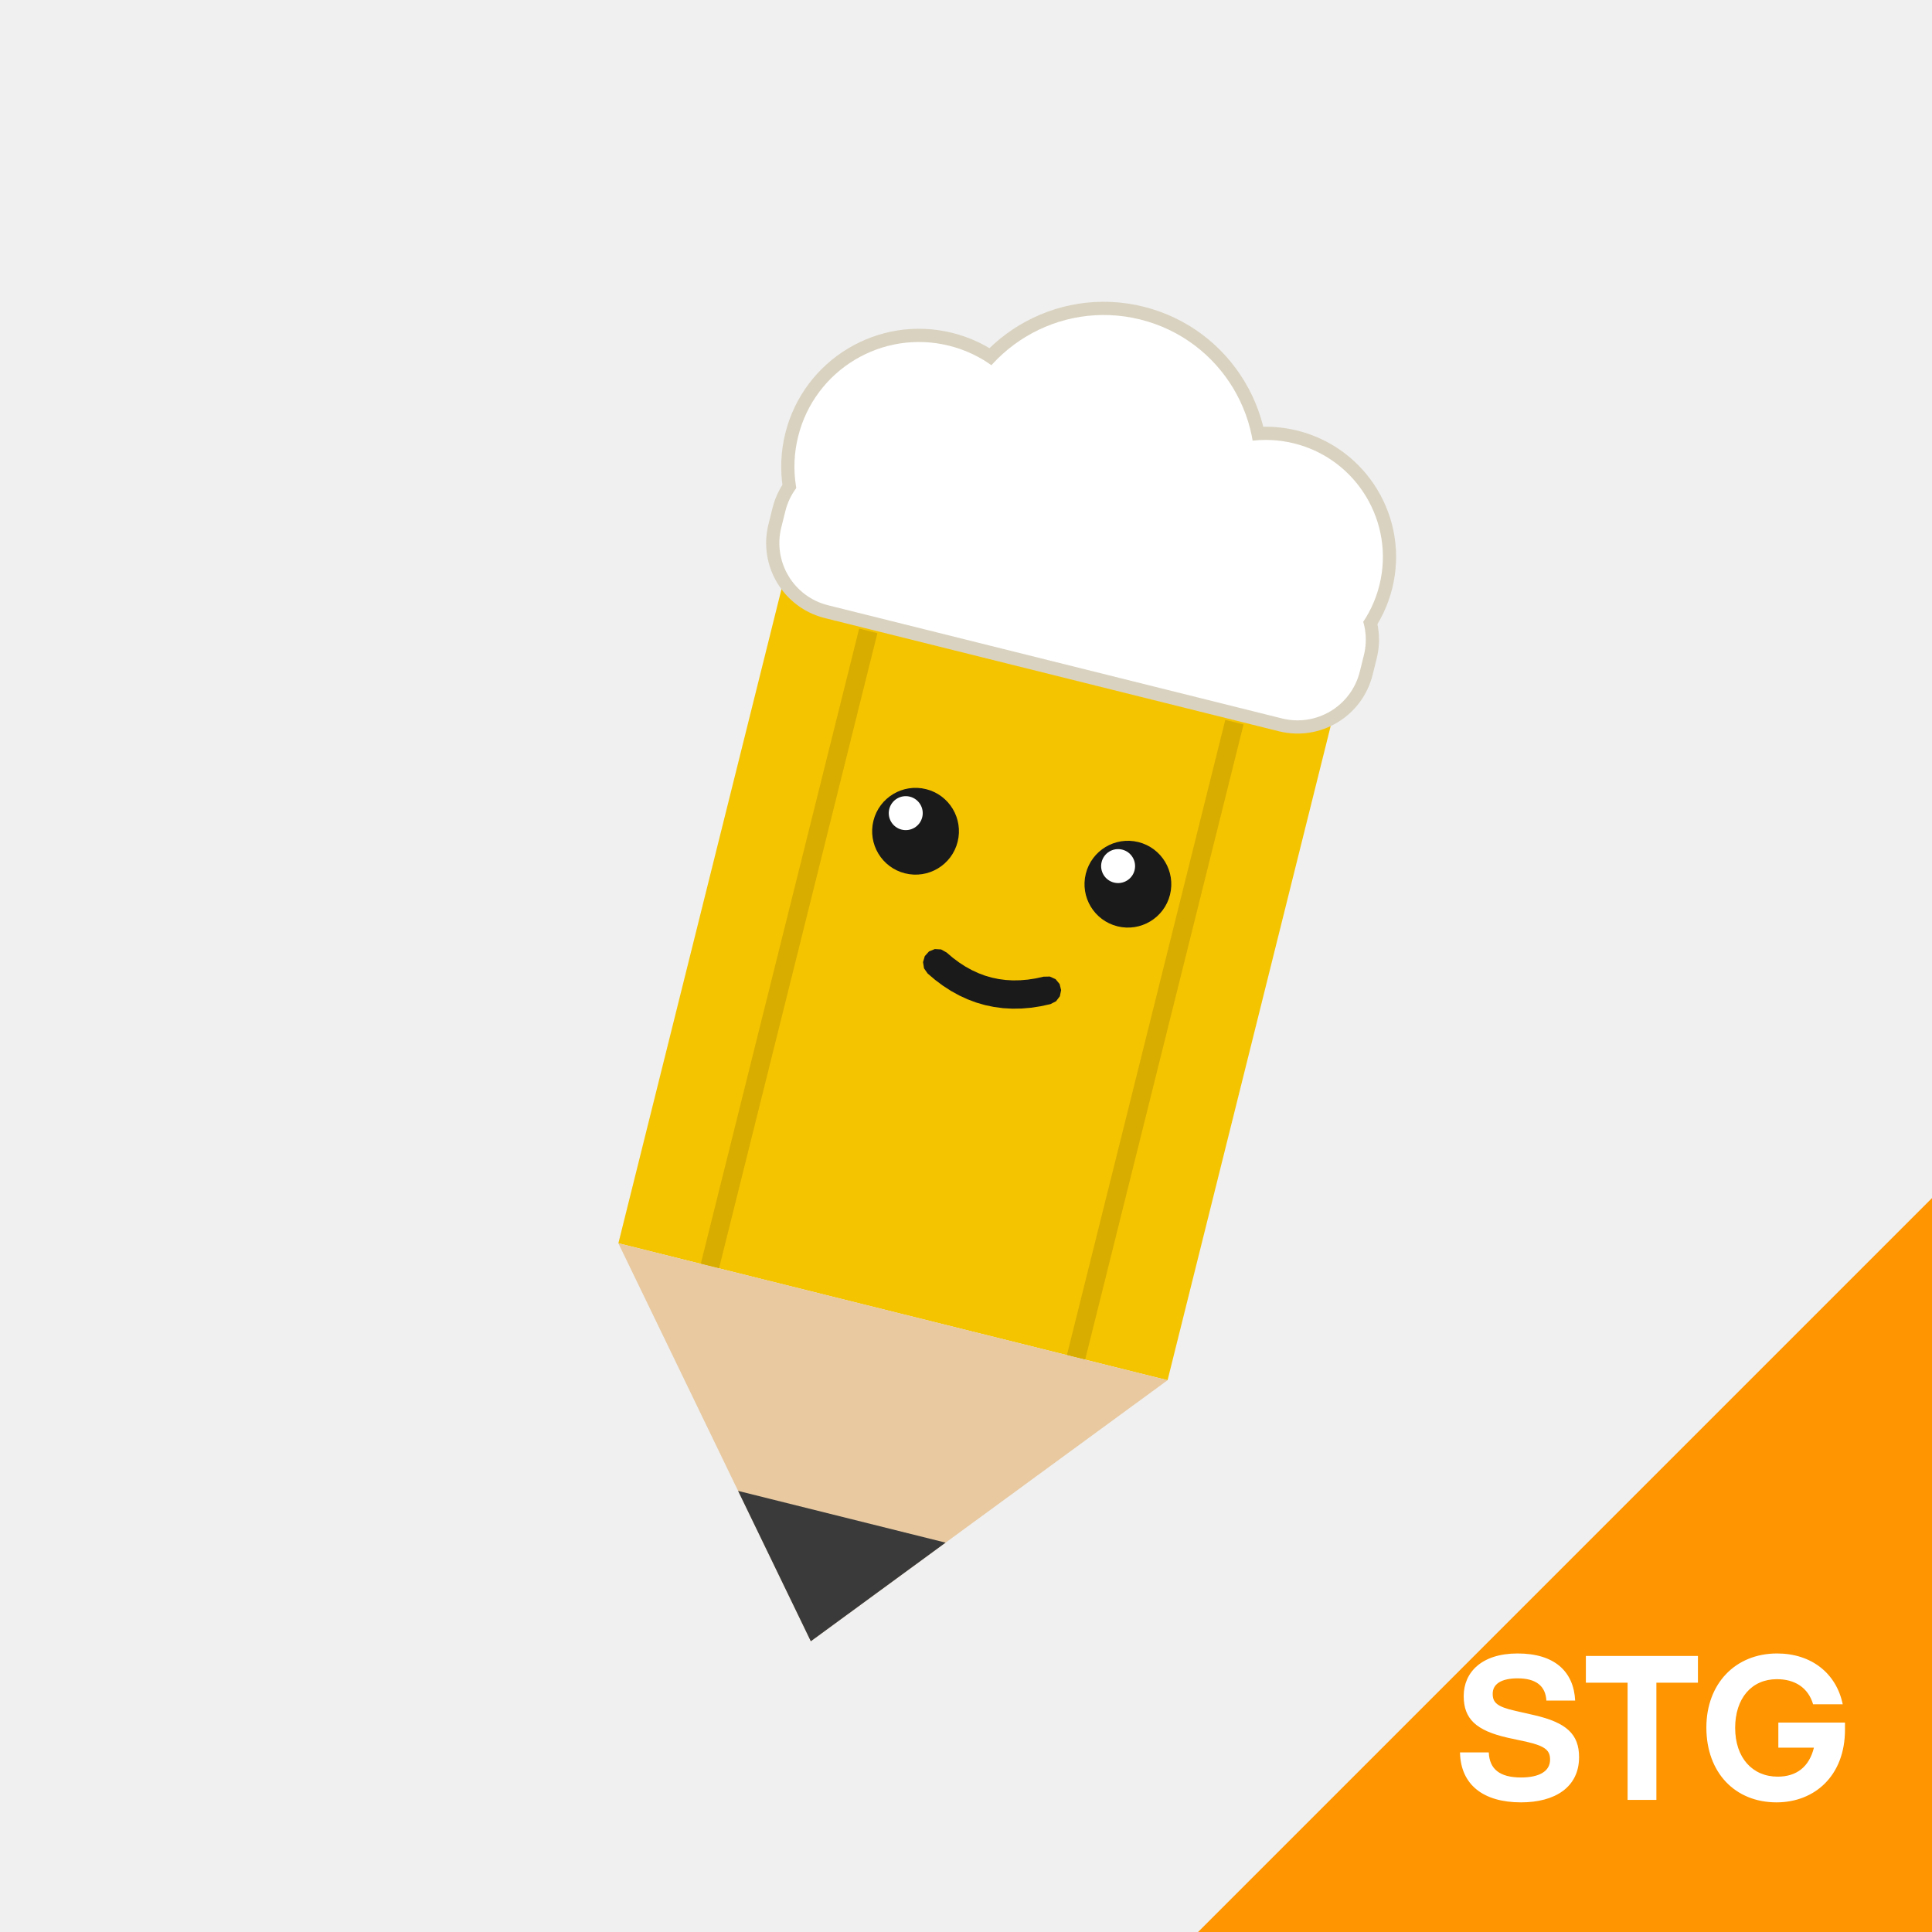
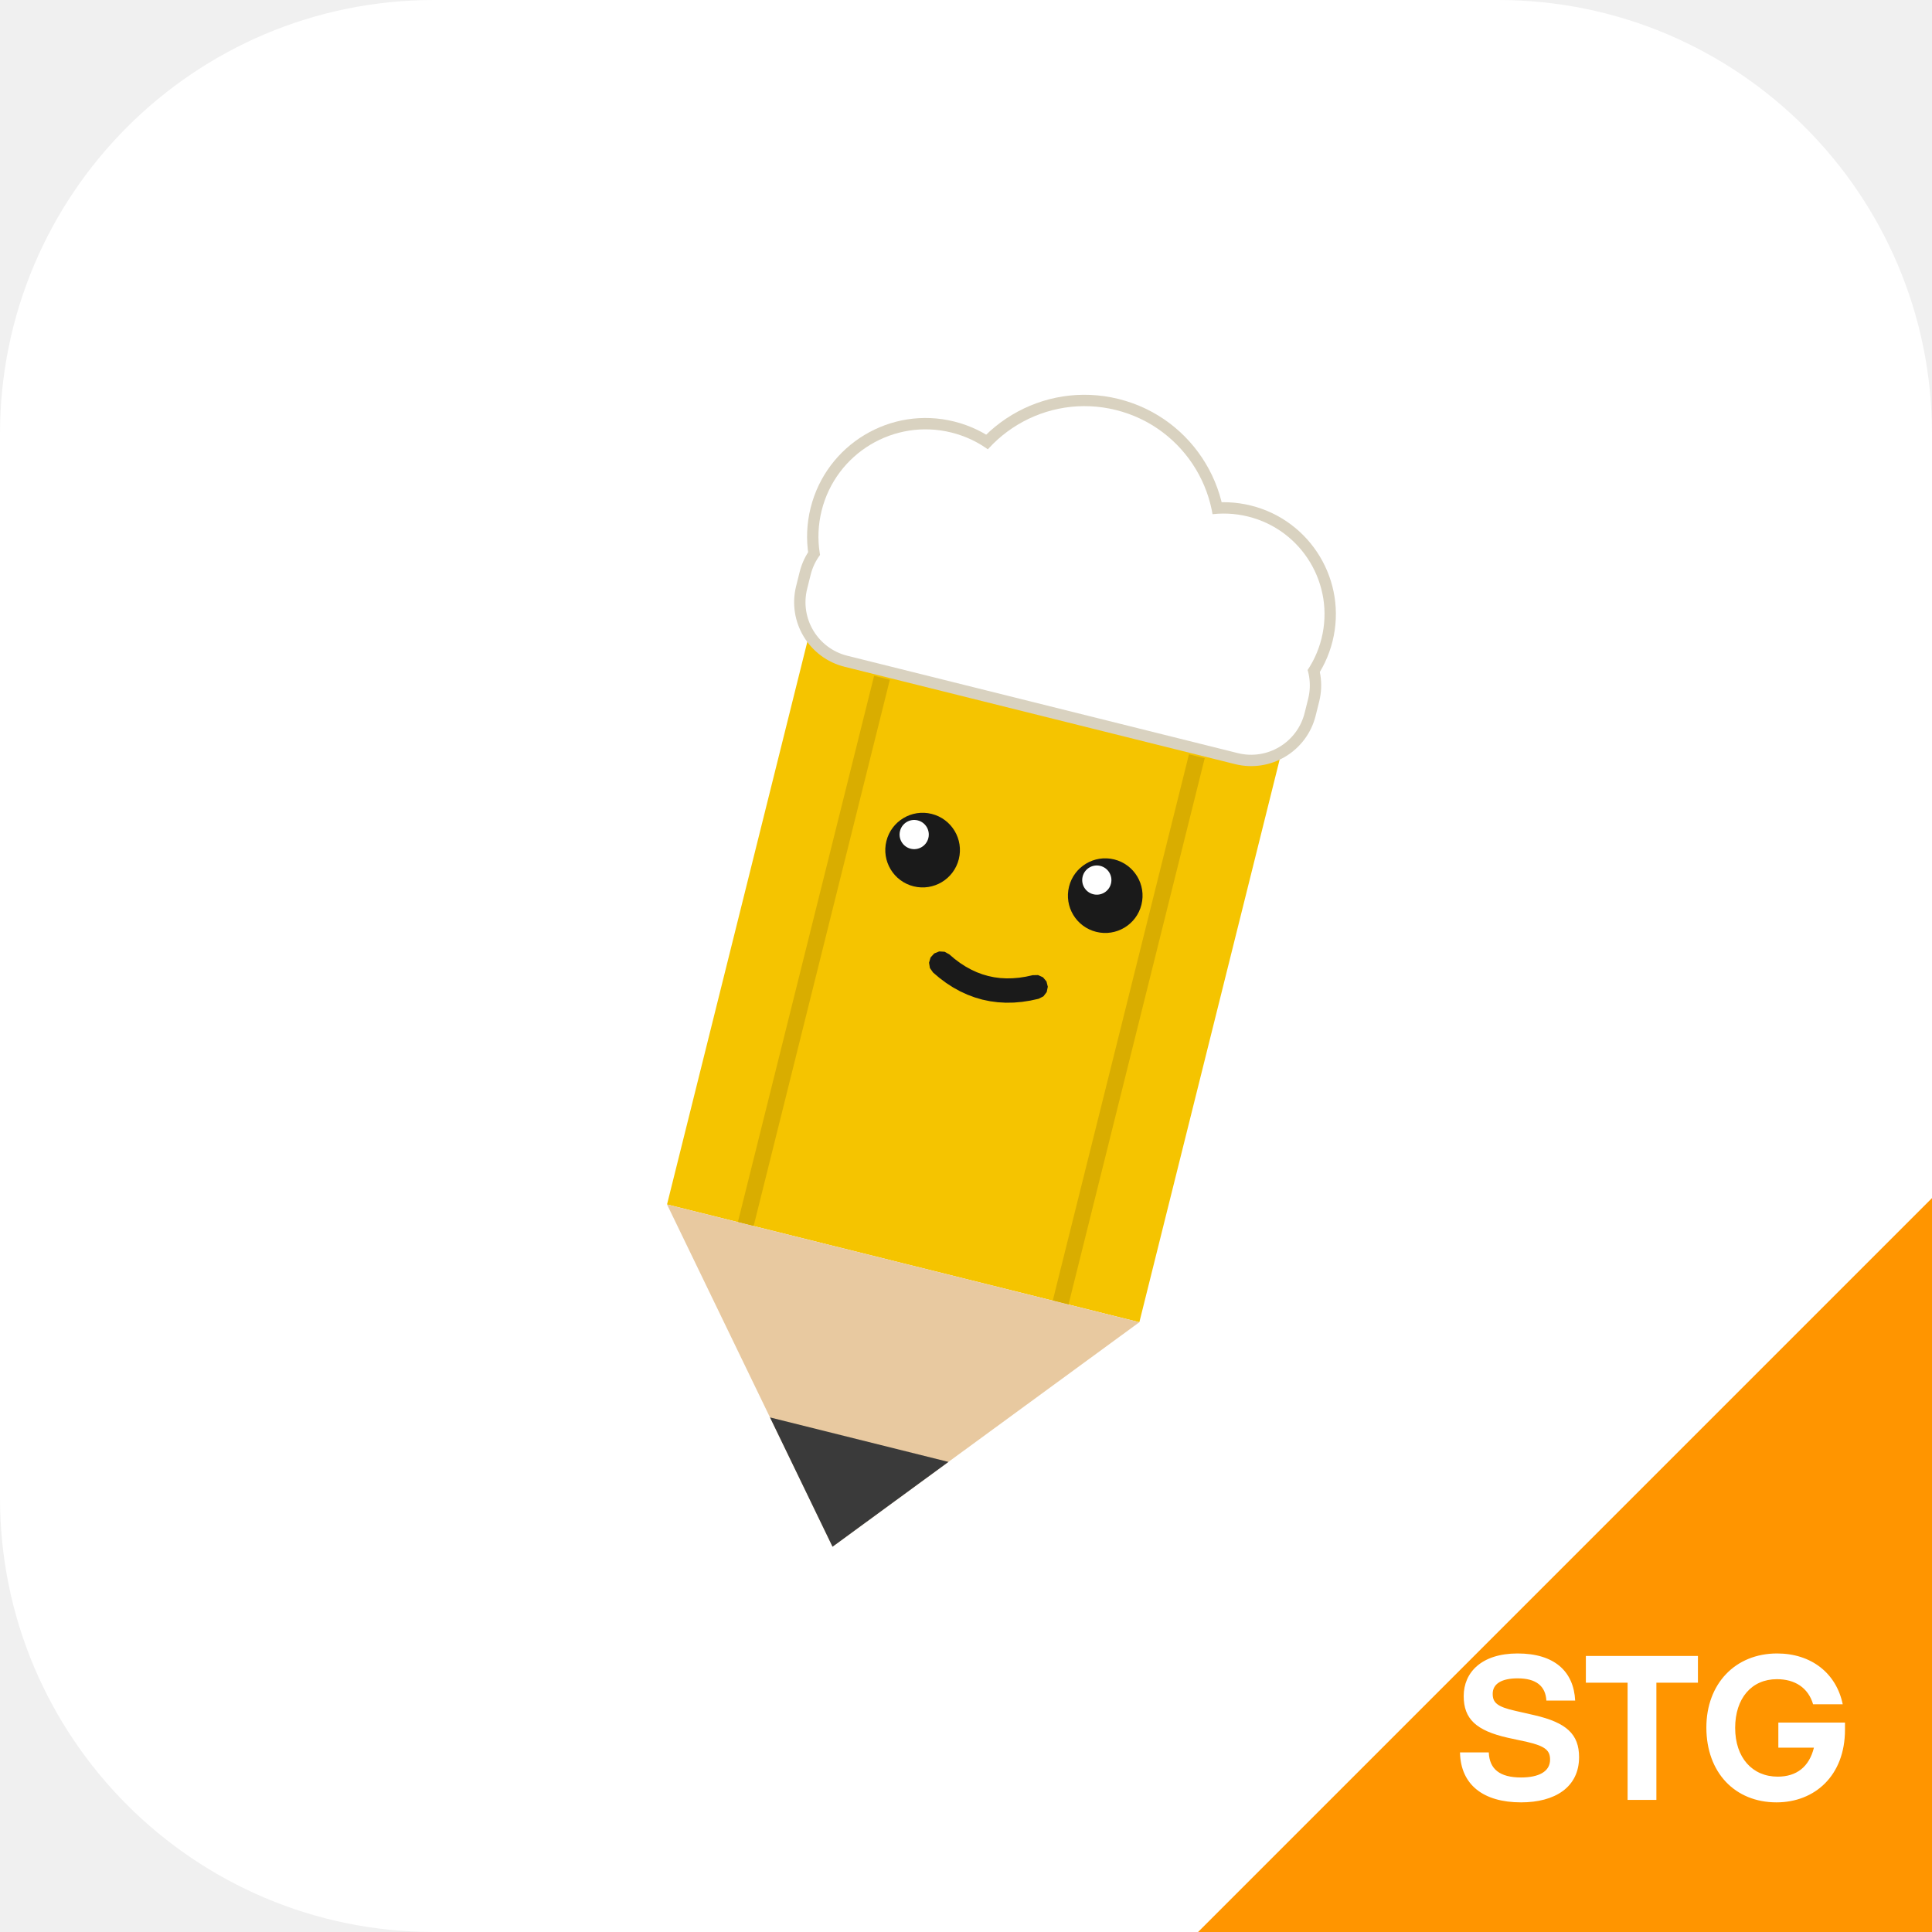
<svg xmlns="http://www.w3.org/2000/svg" viewBox="0 0 1024 1024">
-   <path d="M419.68 290.25 L710.77 362.82 L618.84 731.54 L327.75 658.96 Z" fill="#F5C400" />
-   <path d="M455.36 333.15 L465.06 335.57 L381.11 672.26 L371.41 669.85 Z" fill="#D9AD00" />
-   <path d="M649.42 381.54 L659.12 383.96 L575.17 720.65 L565.47 718.23 Z" fill="#D9AD00" />
-   <path d="M327.75 658.96 L618.84 731.54 L429.75 869.9 Z" fill="#E8C9A0" />
-   <path d="M391.21 790.21 L501.18 817.63 L429.75 869.9 Z" fill="#3A3A3A" />
-   <path d="M459.18 239.29 L699.81 299.29 C721.78 304.76 735.15 327.02 729.68 348.99 L727.5 357.72 C722.02 379.69 699.77 393.06 677.8 387.58 L437.16 327.59 C415.19 322.11 401.82 299.86 407.3 277.89 L409.48 269.15 C414.96 247.18 437.21 233.81 459.18 239.29 Z" fill="#D9D2C0" />
-   <path d="M557.91 264.94 C548.15 304.05 508.54 327.86 469.42 318.11 C430.3 308.35 406.49 268.73 416.24 229.61 C426 190.5 465.62 166.69 504.74 176.44 C543.86 186.2 567.66 225.82 557.91 264.94 Z" fill="#D9D2C0" />
-   <path d="M669.48 268.02 C657.85 314.64 610.63 343.01 564.01 331.39 C517.39 319.76 489.02 272.55 500.64 225.92 C512.27 179.3 559.49 150.93 606.11 162.55 C652.73 174.18 681.1 221.4 669.48 268.02 Z" fill="#D9D2C0" />
-   <path d="M737.9 311.87 C728.68 348.85 691.23 371.35 654.26 362.13 C617.28 352.91 594.78 315.46 604 278.49 C613.22 241.51 650.67 219.01 687.64 228.23 C724.62 237.45 747.12 274.9 737.9 311.87 Z" fill="#D9D2C0" />
-   <path d="M457.49 246.08 L698.12 306.08 C716.34 310.62 727.43 329.07 722.88 347.29 L720.71 356.03 C716.16 374.25 697.71 385.33 679.49 380.79 L438.86 320.79 C420.64 316.25 409.55 297.8 414.09 279.58 L416.27 270.85 C420.81 252.63 439.27 241.54 457.49 246.08 Z" fill="#FFFFFF" />
-   <path d="M551.12 263.24 C542.3 298.61 506.48 320.13 471.11 311.31 C435.74 302.5 414.22 266.68 423.04 231.31 C431.85 195.94 467.67 174.42 503.04 183.24 C538.41 192.05 559.93 227.87 551.12 263.24 Z" fill="#FFFFFF" />
-   <path d="M662.68 266.32 C652 309.19 608.58 335.28 565.71 324.59 C522.84 313.91 496.75 270.49 507.44 227.62 C518.13 184.75 561.54 158.66 604.41 169.35 C647.28 180.04 673.37 223.45 662.68 266.32 Z" fill="#FFFFFF" />
-   <path d="M731.11 310.18 C722.82 343.4 689.17 363.62 655.95 355.34 C622.72 347.06 602.51 313.41 610.79 280.18 C619.07 246.96 652.72 226.74 685.95 235.02 C719.17 243.31 739.39 276.96 731.11 310.18 Z" fill="#FFFFFF" />
-   <path d="M507.57 446.14 C504.5 458.47 492.02 465.97 479.69 462.89 C467.37 459.82 459.87 447.34 462.94 435.01 C466.01 422.69 478.5 415.19 490.82 418.26 C503.15 421.33 510.65 433.82 507.57 446.14 Z" fill="#1A1A1A" />
-   <path d="M620.13 474.2 C617.06 486.53 604.57 494.03 592.25 490.96 C579.92 487.88 572.42 475.4 575.5 463.08 C578.57 450.75 591.05 443.25 603.38 446.32 C615.7 449.4 623.2 461.88 620.13 474.2 Z" fill="#1A1A1A" />
-   <path d="M488.8 433.16 C487.59 437.99 482.71 440.92 477.89 439.72 C473.06 438.52 470.13 433.63 471.33 428.81 C472.53 423.99 477.42 421.05 482.24 422.25 C487.06 423.46 490 428.34 488.8 433.16 Z" fill="#FFFFFF" />
-   <path d="M601.35 461.23 C600.15 466.05 595.26 468.98 590.44 467.78 C585.62 466.58 582.68 461.69 583.89 456.87 C585.09 452.05 589.97 449.11 594.8 450.32 C599.62 451.52 602.55 456.4 601.35 461.23 Z" fill="#FFFFFF" />
-   <path d="M491.68 515.99 L495.67 519.38 L499.78 522.45 L504.02 525.19 L508.36 527.59 L512.83 529.65 L517.39 531.36 L522.06 532.72 L526.82 533.71 L531.65 534.35 L536.56 534.62 L541.53 534.54 L546.55 534.11 L551.62 533.33 L556.74 532.21 L559.72 530.7 L561.74 528.05 L562.42 524.78 L561.61 521.54 L559.47 518.97 L556.43 517.59 L553.1 517.66 L548.87 518.59 L544.76 519.22 L540.75 519.56 L536.85 519.63 L533.05 519.41 L529.33 518.92 L525.69 518.16 L522.12 517.13 L518.61 515.81 L515.15 514.21 L511.73 512.33 L508.36 510.14 L505.02 507.65 L501.73 504.85 L498.81 503.22 L495.48 503.02 L492.39 504.28 L490.16 506.76 L489.22 509.96 L489.76 513.26 Z" fill="#1A1A1A" />
+   <path d="M230 0 L794 0 C921.03 0 1024 102.97 1024 230 L1024 794 C1024 921.03 921.03 1024 794 1024 L230 1024 C102.97 1024 0 921.03 0 794 L0 230 C0 102.97 102.97 0 230 0 Z" fill="#FFFFFF" />
+   <path d="M432.6 321.29 L682.94 383.71 L603.88 700.8 L353.54 638.38 Z" fill="#F5C400" />
+   <path d="M463.29 358.19 L471.63 360.27 L399.44 649.83 L391.09 647.75 Z" fill="#D9AD00" />
+   <path d="M630.18 399.8 L638.52 401.88 L566.33 691.44 L557.98 689.36 Z" fill="#D9AD00" />
+   <path d="M353.54 638.38 L603.88 700.8 L441.26 819.79 Z" fill="#E8C9A0" />
+   <path d="M408.12 751.26 L502.7 774.84 L441.26 819.79 Z" fill="#3A3A3A" />
+   <path d="M466.57 277.47 L673.52 329.07 C692.41 333.78 703.91 352.91 699.2 371.81 L697.33 379.32 C692.62 398.21 673.48 409.71 654.59 405 L447.64 353.4 C428.75 348.69 417.25 329.56 421.96 310.66 L423.83 303.15 C428.54 284.26 447.68 272.76 466.57 277.47 Z" fill="#D9D2C0" />
+   <path d="M551.48 299.52 C543.09 333.17 509.02 353.64 475.38 345.25 C441.74 336.86 421.26 302.79 429.65 269.15 C438.04 235.51 472.11 215.03 505.75 223.42 C539.4 231.81 559.87 265.88 551.48 299.52 Z" fill="#D9D2C0" />
+   <path d="M647.43 302.18 C637.43 342.27 596.83 366.67 556.73 356.67 C516.64 346.68 492.24 306.07 502.23 265.97 C512.23 225.88 552.84 201.48 592.93 211.48 C633.03 221.47 657.43 262.08 647.43 302.18 Z" fill="#D9D2C0" />
+   <path d="M706.27 339.89 C698.34 371.69 666.14 391.04 634.34 383.11 C602.54 375.18 583.19 342.98 591.12 311.18 C599.05 279.38 631.25 260.03 663.05 267.96 C694.85 275.89 714.2 308.09 706.27 339.89 Z" fill="#D9D2C0" />
+   <path d="M465.12 283.31 L672.06 334.91 C687.73 338.81 697.27 354.68 693.36 370.35 L691.49 377.86 C687.58 393.53 671.71 403.07 656.04 399.16 L449.1 347.56 C433.43 343.66 423.89 327.79 427.8 312.12 L429.67 304.61 C433.58 288.94 449.45 279.4 465.12 283.31 Z" fill="#FFFFFF" />
+   <path d="M545.64 298.07 C538.06 328.48 507.25 346.99 476.83 339.41 C446.42 331.83 427.91 301.02 435.49 270.61 C443.08 240.19 473.88 221.68 504.3 229.26 C534.71 236.85 553.22 267.65 545.64 298.07 Z" fill="#FFFFFF" />
+   <path d="M641.59 300.72 C632.4 337.59 595.06 360.02 558.19 350.83 C521.32 341.64 498.88 304.3 508.08 267.43 C517.27 230.56 554.61 208.13 591.48 217.32 C628.34 226.51 650.78 263.85 641.59 300.72 Z" fill="#FFFFFF" />
+   <path d="M700.43 338.43 C693.31 367.01 664.37 384.4 635.8 377.27 C607.22 370.15 589.84 341.21 596.96 312.64 C604.08 284.06 633.02 266.68 661.6 273.8 C690.17 280.92 707.56 309.86 700.43 338.43 Z" fill="#FFFFFF" />
+   <path d="M508.19 455.36 C505.55 465.96 494.82 472.41 484.22 469.77 C473.62 467.13 467.17 456.39 469.81 445.79 C472.45 435.19 483.19 428.74 493.79 431.38 C504.39 434.03 510.84 444.76 508.19 455.36 Z" fill="#1A1A1A" />
+   <path d="M604.99 479.5 C602.35 490.1 591.61 496.55 581.01 493.9 C570.41 491.26 563.96 480.53 566.61 469.93 C569.25 459.33 579.98 452.88 590.58 455.52 C601.18 458.16 607.63 468.9 604.99 479.5 Z" fill="#1A1A1A" />
+   <path d="M492.05 444.2 C491.01 448.35 486.81 450.87 482.66 449.84 C478.52 448.8 475.99 444.6 477.03 440.46 C478.06 436.31 482.26 433.78 486.41 434.82 C490.56 435.85 493.08 440.05 492.05 444.2 Z" fill="#FFFFFF" />
+   <path d="M588.84 468.33 C587.81 472.48 583.61 475.01 579.46 473.97 C575.31 472.94 572.79 468.74 573.82 464.59 C574.86 460.44 579.06 457.92 583.2 458.95 C587.35 459.99 589.88 464.19 588.84 468.33 Z" fill="#FFFFFF" />
+   <path d="M494.52 515.43 L497.96 518.35 L501.49 520.99 L505.13 523.34 L508.87 525.41 L512.71 527.18 L516.64 528.65 L520.65 529.82 L524.74 530.67 L528.9 531.22 L533.12 531.46 L537.39 531.39 L541.71 531.01 L546.08 530.34 L550.48 529.38 L553.04 528.08 L554.78 525.8 L555.36 522.99 L554.66 520.2 L552.82 518 L550.21 516.81 L547.34 516.87 L543.71 517.66 L540.17 518.21 L536.73 518.5 L533.37 518.56 L530.1 518.38 L526.9 517.96 L523.77 517.3 L520.7 516.41 L517.68 515.28 L514.71 513.9 L511.77 512.28 L508.87 510.4 L506 508.26 L503.17 505.85 L500.66 504.45 L497.79 504.28 L495.14 505.36 L493.21 507.49 L492.41 510.25 L492.87 513.08 Z" fill="#1A1A1A" />
  <path d="M635,1024L1024,1024L1024,635Z" fill="#FF9500" />
  <path d="M806.20 955.29C824.08 955.29 836.94 947.33 836.94 931.31C836.94 919.21 830.29 913.00 813.18 909.07L803.15 906.78C793.34 904.60 791.16 902.31 791.16 897.74C791.16 892.29 796.17 889.56 804.35 889.56C814.27 889.56 819.17 893.70 819.61 901.33L834.87 901.33C834.11 885.96 823.97 876.37 804.35 876.37C785.17 876.37 775.79 886.51 775.79 898.94C775.79 911.03 782.33 917.25 799.23 921.06L809.36 923.24C819.28 925.53 821.57 927.93 821.57 932.62C821.57 939.05 815.47 942.10 806.20 942.10C794.87 942.10 789.42 937.63 789.09 928.80L773.83 928.80C774.16 946.02 786.26 955.29 806.20 955.29ZM862.66 953.98L877.92 953.98L877.92 891.85L899.94 891.85L899.94 877.68L840.54 877.68L840.54 891.85L862.66 891.85ZM904.41 915.61C904.41 939.59 919.67 955.29 941.58 955.29C961.85 955.29 977.88 941.12 977.88 916.81L977.88 913.00L942.56 913.00L942.56 926.29L961.42 926.29C958.91 936.43 952.26 941.66 942.23 941.66C928.72 941.66 919.67 931.53 919.67 915.83C919.67 900.13 928.39 890.00 941.80 890.00C951.28 890.00 958.37 894.47 960.98 903.30L976.68 903.30C973.30 886.84 960.00 876.37 941.91 876.37C919.67 876.37 904.41 892.50 904.41 915.61Z" fill="#FFFFFF" />
</svg>
